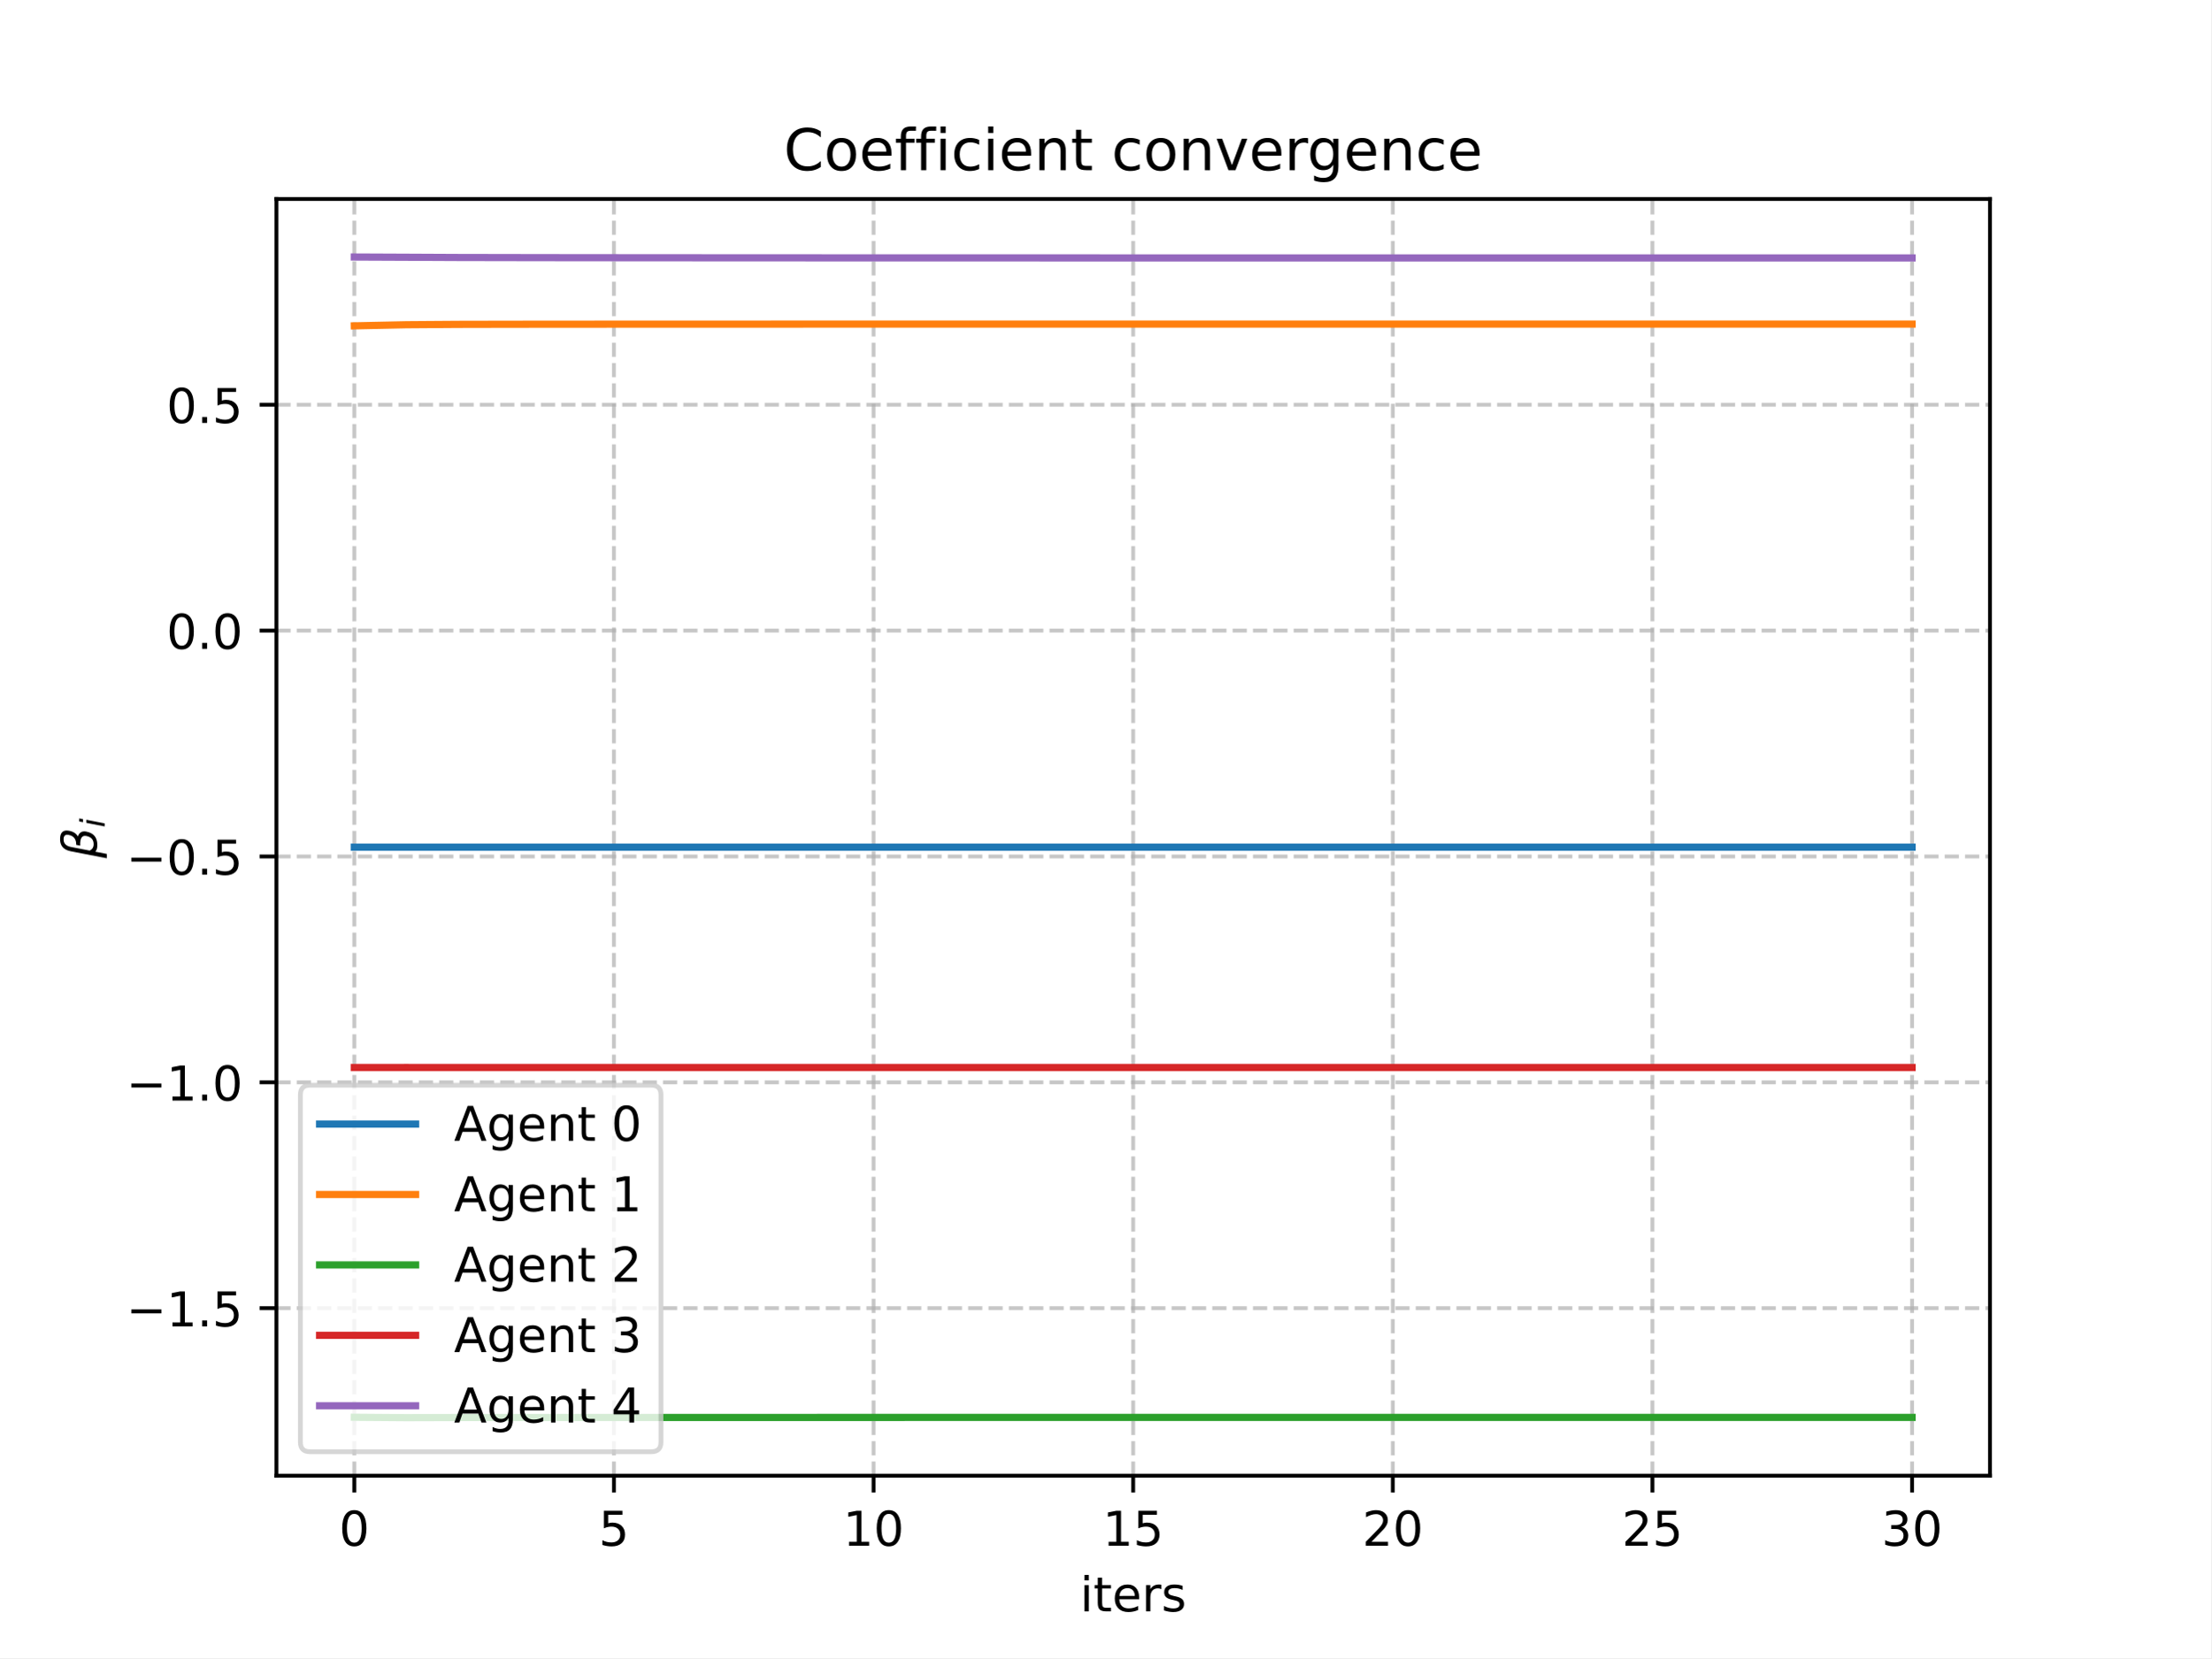
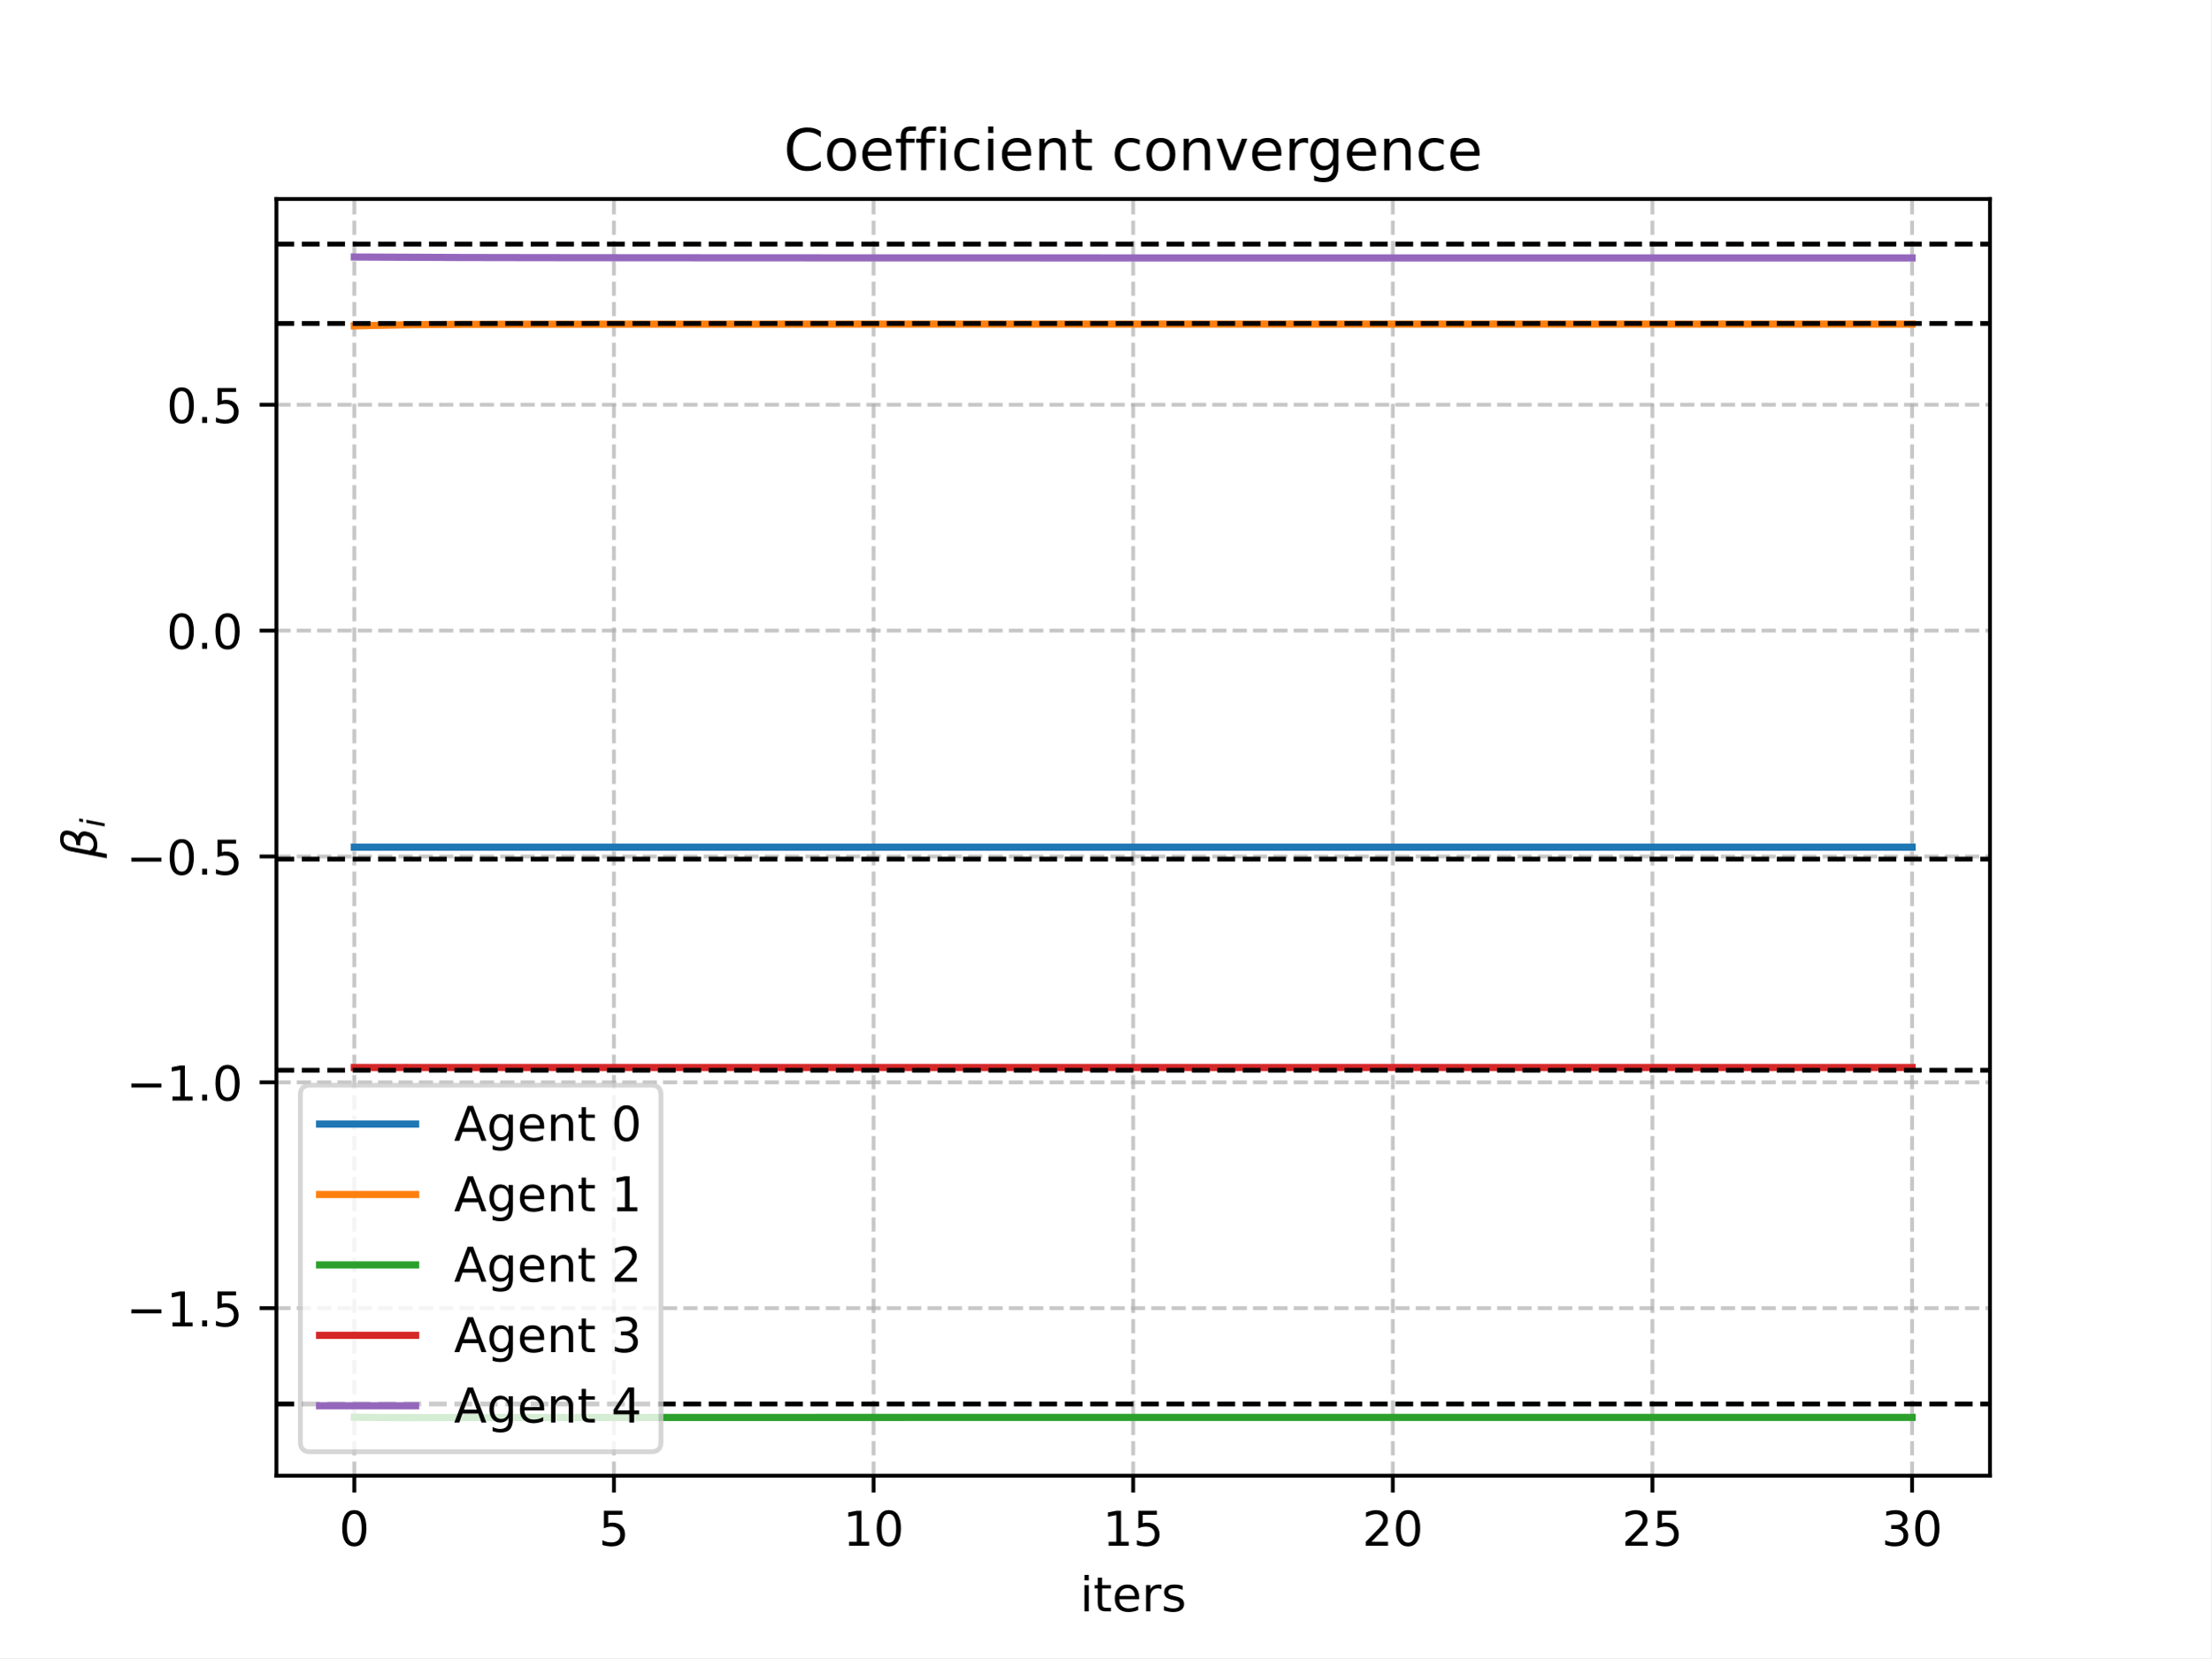
<svg xmlns="http://www.w3.org/2000/svg" xmlns:xlink="http://www.w3.org/1999/xlink" width="460.8pt" height="345.6pt" viewBox="0 0 460.8 345.6" version="1.1">
  <defs>
    <style type="text/css">*{stroke-linejoin: round; stroke-linecap: butt}</style>
  </defs>
  <g id="figure_1">
    <g id="patch_1">
      <path d="M 0 345.6  L 460.8 345.6  L 460.8 0  L 0 0  z " style="fill: #ffffff" />
    </g>
    <g id="axes_1">
      <g id="patch_2">
        <path d="M 57.6 307.584  L 414.72 307.584  L 414.72 41.472  L 57.6 41.472  z " style="fill: #ffffff" />
      </g>
      <g id="matplotlib.axis_1">
        <g id="xtick_1">
          <g id="line2d_1">
-             <path d="M 73.833 307.584  L 73.833 41.472  " clip-path="url(#p4780969428)" style="fill: none; stroke-dasharray: 2.96,1.28; stroke-dashoffset: 0; stroke: #b0b0b0; stroke-opacity: 0.7; stroke-width: 0.8" />
+             <path d="M 73.833 307.584  L 73.833 41.472  " clip-path="url(#p4bc81845e1)" style="fill: none; stroke-dasharray: 2.96,1.28; stroke-dashoffset: 0; stroke: #b0b0b0; stroke-opacity: 0.7; stroke-width: 0.8" />
          </g>
          <g id="line2d_2">
            <defs>
-               <path id="m19cba2a2af" d="M 0 0  L 0 3.5  " style="stroke: #000000; stroke-width: 0.8" />
-             </defs>
-             <g>
-               <use xlink:href="#m19cba2a2af" x="73.833" y="307.584" style="stroke: #000000; stroke-width: 0.8" />
+               <path id="m29cfb66736" d="M 0 0  L 0 3.5  " style="stroke: #000000; stroke-width: 0.8" />
+             </defs>
+             <g>
+               <use xlink:href="#m29cfb66736" x="73.833" y="307.584" style="stroke: #000000; stroke-width: 0.8" />
            </g>
          </g>
          <g id="text_1">
            <g transform="translate(70.65148 322.1824) scale(0.1 -0.1)">
              <defs>
                <path id="DejaVuSans-30" d="M 2034 4250  Q 1547 4250 1301 3770  Q 1056 3291 1056 2328  Q 1056 1369 1301 889  Q 1547 409 2034 409  Q 2525 409 2770 889  Q 3016 1369 3016 2328  Q 3016 3291 2770 3770  Q 2525 4250 2034 4250  z M 2034 4750  Q 2819 4750 3233 4129  Q 3647 3509 3647 2328  Q 3647 1150 3233 529  Q 2819 -91 2034 -91  Q 1250 -91 836 529  Q 422 1150 422 2328  Q 422 3509 836 4129  Q 1250 4750 2034 4750  z " transform="scale(0.015625)" />
              </defs>
              <use xlink:href="#DejaVuSans-30" />
            </g>
          </g>
        </g>
        <g id="xtick_2">
          <g id="line2d_3">
-             <path d="M 127.942 307.584  L 127.942 41.472  " clip-path="url(#p4780969428)" style="fill: none; stroke-dasharray: 2.96,1.28; stroke-dashoffset: 0; stroke: #b0b0b0; stroke-opacity: 0.7; stroke-width: 0.8" />
+             <path d="M 127.942 307.584  L 127.942 41.472  " clip-path="url(#p4bc81845e1)" style="fill: none; stroke-dasharray: 2.96,1.28; stroke-dashoffset: 0; stroke: #b0b0b0; stroke-opacity: 0.7; stroke-width: 0.8" />
          </g>
          <g id="line2d_4">
            <g>
-               <use xlink:href="#m19cba2a2af" x="127.942" y="307.584" style="stroke: #000000; stroke-width: 0.8" />
+               <use xlink:href="#m29cfb66736" x="127.942" y="307.584" style="stroke: #000000; stroke-width: 0.8" />
            </g>
          </g>
          <g id="text_2">
            <g transform="translate(124.7606 322.1824) scale(0.1 -0.1)">
              <defs>
                <path id="DejaVuSans-35" d="M 691 4666  L 3169 4666  L 3169 4134  L 1269 4134  L 1269 2991  Q 1406 3038 1543 3061  Q 1681 3084 1819 3084  Q 2600 3084 3056 2656  Q 3513 2228 3513 1497  Q 3513 744 3044 326  Q 2575 -91 1722 -91  Q 1428 -91 1123 -41  Q 819 9 494 109  L 494 744  Q 775 591 1075 516  Q 1375 441 1709 441  Q 2250 441 2565 725  Q 2881 1009 2881 1497  Q 2881 1984 2565 2268  Q 2250 2553 1709 2553  Q 1456 2553 1204 2497  Q 953 2441 691 2322  L 691 4666  z " transform="scale(0.015625)" />
              </defs>
              <use xlink:href="#DejaVuSans-35" />
            </g>
          </g>
        </g>
        <g id="xtick_3">
          <g id="line2d_5">
-             <path d="M 182.051 307.584  L 182.051 41.472  " clip-path="url(#p4780969428)" style="fill: none; stroke-dasharray: 2.96,1.28; stroke-dashoffset: 0; stroke: #b0b0b0; stroke-opacity: 0.7; stroke-width: 0.8" />
+             <path d="M 182.051 307.584  L 182.051 41.472  " clip-path="url(#p4bc81845e1)" style="fill: none; stroke-dasharray: 2.96,1.28; stroke-dashoffset: 0; stroke: #b0b0b0; stroke-opacity: 0.7; stroke-width: 0.8" />
          </g>
          <g id="line2d_6">
            <g>
-               <use xlink:href="#m19cba2a2af" x="182.051" y="307.584" style="stroke: #000000; stroke-width: 0.8" />
+               <use xlink:href="#m29cfb66736" x="182.051" y="307.584" style="stroke: #000000; stroke-width: 0.8" />
            </g>
          </g>
          <g id="text_3">
            <g transform="translate(175.6884 322.1824) scale(0.1 -0.1)">
              <defs>
                <path id="DejaVuSans-31" d="M 794 531  L 1825 531  L 1825 4091  L 703 3866  L 703 4441  L 1819 4666  L 2450 4666  L 2450 531  L 3481 531  L 3481 0  L 794 0  L 794 531  z " transform="scale(0.015625)" />
              </defs>
              <use xlink:href="#DejaVuSans-31" />
              <use xlink:href="#DejaVuSans-30" transform="translate(63.62305 0)" />
            </g>
          </g>
        </g>
        <g id="xtick_4">
          <g id="line2d_7">
-             <path d="M 236.16 307.584  L 236.16 41.472  " clip-path="url(#p4780969428)" style="fill: none; stroke-dasharray: 2.96,1.28; stroke-dashoffset: 0; stroke: #b0b0b0; stroke-opacity: 0.7; stroke-width: 0.8" />
+             <path d="M 236.16 307.584  L 236.16 41.472  " clip-path="url(#p4bc81845e1)" style="fill: none; stroke-dasharray: 2.96,1.28; stroke-dashoffset: 0; stroke: #b0b0b0; stroke-opacity: 0.7; stroke-width: 0.8" />
          </g>
          <g id="line2d_8">
            <g>
-               <use xlink:href="#m19cba2a2af" x="236.16" y="307.584" style="stroke: #000000; stroke-width: 0.8" />
+               <use xlink:href="#m29cfb66736" x="236.16" y="307.584" style="stroke: #000000; stroke-width: 0.8" />
            </g>
          </g>
          <g id="text_4">
            <g transform="translate(229.7975 322.1824) scale(0.1 -0.1)">
              <use xlink:href="#DejaVuSans-31" />
              <use xlink:href="#DejaVuSans-35" transform="translate(63.62305 0)" />
            </g>
          </g>
        </g>
        <g id="xtick_5">
          <g id="line2d_9">
-             <path d="M 290.269 307.584  L 290.269 41.472  " clip-path="url(#p4780969428)" style="fill: none; stroke-dasharray: 2.96,1.28; stroke-dashoffset: 0; stroke: #b0b0b0; stroke-opacity: 0.7; stroke-width: 0.8" />
+             <path d="M 290.269 307.584  L 290.269 41.472  " clip-path="url(#p4bc81845e1)" style="fill: none; stroke-dasharray: 2.96,1.28; stroke-dashoffset: 0; stroke: #b0b0b0; stroke-opacity: 0.7; stroke-width: 0.8" />
          </g>
          <g id="line2d_10">
            <g>
-               <use xlink:href="#m19cba2a2af" x="290.269" y="307.584" style="stroke: #000000; stroke-width: 0.8" />
+               <use xlink:href="#m29cfb66736" x="290.269" y="307.584" style="stroke: #000000; stroke-width: 0.8" />
            </g>
          </g>
          <g id="text_5">
            <g transform="translate(283.9066 322.1824) scale(0.1 -0.1)">
              <defs>
                <path id="DejaVuSans-32" d="M 1228 531  L 3431 531  L 3431 0  L 469 0  L 469 531  Q 828 903 1448 1529  Q 2069 2156 2228 2338  Q 2531 2678 2651 2914  Q 2772 3150 2772 3378  Q 2772 3750 2511 3984  Q 2250 4219 1831 4219  Q 1534 4219 1204 4116  Q 875 4013 500 3803  L 500 4441  Q 881 4594 1212 4672  Q 1544 4750 1819 4750  Q 2544 4750 2975 4387  Q 3406 4025 3406 3419  Q 3406 3131 3298 2873  Q 3191 2616 2906 2266  Q 2828 2175 2409 1742  Q 1991 1309 1228 531  z " transform="scale(0.015625)" />
              </defs>
              <use xlink:href="#DejaVuSans-32" />
              <use xlink:href="#DejaVuSans-30" transform="translate(63.62305 0)" />
            </g>
          </g>
        </g>
        <g id="xtick_6">
          <g id="line2d_11">
-             <path d="M 344.378 307.584  L 344.378 41.472  " clip-path="url(#p4780969428)" style="fill: none; stroke-dasharray: 2.96,1.28; stroke-dashoffset: 0; stroke: #b0b0b0; stroke-opacity: 0.7; stroke-width: 0.8" />
+             <path d="M 344.378 307.584  L 344.378 41.472  " clip-path="url(#p4bc81845e1)" style="fill: none; stroke-dasharray: 2.96,1.28; stroke-dashoffset: 0; stroke: #b0b0b0; stroke-opacity: 0.7; stroke-width: 0.8" />
          </g>
          <g id="line2d_12">
            <g>
-               <use xlink:href="#m19cba2a2af" x="344.378" y="307.584" style="stroke: #000000; stroke-width: 0.8" />
+               <use xlink:href="#m29cfb66736" x="344.378" y="307.584" style="stroke: #000000; stroke-width: 0.8" />
            </g>
          </g>
          <g id="text_6">
            <g transform="translate(338.0157 322.1824) scale(0.1 -0.1)">
              <use xlink:href="#DejaVuSans-32" />
              <use xlink:href="#DejaVuSans-35" transform="translate(63.62305 0)" />
            </g>
          </g>
        </g>
        <g id="xtick_7">
          <g id="line2d_13">
-             <path d="M 398.487 307.584  L 398.487 41.472  " clip-path="url(#p4780969428)" style="fill: none; stroke-dasharray: 2.96,1.28; stroke-dashoffset: 0; stroke: #b0b0b0; stroke-opacity: 0.7; stroke-width: 0.8" />
+             <path d="M 398.487 307.584  L 398.487 41.472  " clip-path="url(#p4bc81845e1)" style="fill: none; stroke-dasharray: 2.96,1.28; stroke-dashoffset: 0; stroke: #b0b0b0; stroke-opacity: 0.7; stroke-width: 0.8" />
          </g>
          <g id="line2d_14">
            <g>
-               <use xlink:href="#m19cba2a2af" x="398.487" y="307.584" style="stroke: #000000; stroke-width: 0.8" />
+               <use xlink:href="#m29cfb66736" x="398.487" y="307.584" style="stroke: #000000; stroke-width: 0.8" />
            </g>
          </g>
          <g id="text_7">
            <g transform="translate(392.1248 322.1824) scale(0.1 -0.1)">
              <defs>
                <path id="DejaVuSans-33" d="M 2597 2516  Q 3050 2419 3304 2112  Q 3559 1806 3559 1356  Q 3559 666 3084 287  Q 2609 -91 1734 -91  Q 1441 -91 1130 -33  Q 819 25 488 141  L 488 750  Q 750 597 1062 519  Q 1375 441 1716 441  Q 2309 441 2620 675  Q 2931 909 2931 1356  Q 2931 1769 2642 2001  Q 2353 2234 1838 2234  L 1294 2234  L 1294 2753  L 1863 2753  Q 2328 2753 2575 2939  Q 2822 3125 2822 3475  Q 2822 3834 2567 4026  Q 2313 4219 1838 4219  Q 1578 4219 1281 4162  Q 984 4106 628 3988  L 628 4550  Q 988 4650 1302 4700  Q 1616 4750 1894 4750  Q 2613 4750 3031 4423  Q 3450 4097 3450 3541  Q 3450 3153 3228 2886  Q 3006 2619 2597 2516  z " transform="scale(0.015625)" />
              </defs>
              <use xlink:href="#DejaVuSans-33" />
              <use xlink:href="#DejaVuSans-30" transform="translate(63.62305 0)" />
            </g>
          </g>
        </g>
        <g id="text_8">
          <g transform="translate(225.0741 335.8606) scale(0.1 -0.1)">
            <defs>
              <path id="DejaVuSans-69" d="M 603 3500  L 1178 3500  L 1178 0  L 603 0  L 603 3500  z M 603 4863  L 1178 4863  L 1178 4134  L 603 4134  L 603 4863  z " transform="scale(0.015625)" />
              <path id="DejaVuSans-74" d="M 1172 4494  L 1172 3500  L 2356 3500  L 2356 3053  L 1172 3053  L 1172 1153  Q 1172 725 1289 603  Q 1406 481 1766 481  L 2356 481  L 2356 0  L 1766 0  Q 1100 0 847 248  Q 594 497 594 1153  L 594 3053  L 172 3053  L 172 3500  L 594 3500  L 594 4494  L 1172 4494  z " transform="scale(0.015625)" />
              <path id="DejaVuSans-65" d="M 3597 1894  L 3597 1613  L 953 1613  Q 991 1019 1311 708  Q 1631 397 2203 397  Q 2534 397 2845 478  Q 3156 559 3463 722  L 3463 178  Q 3153 47 2828 -22  Q 2503 -91 2169 -91  Q 1331 -91 842 396  Q 353 884 353 1716  Q 353 2575 817 3079  Q 1281 3584 2069 3584  Q 2775 3584 3186 3129  Q 3597 2675 3597 1894  z M 3022 2063  Q 3016 2534 2758 2815  Q 2500 3097 2075 3097  Q 1594 3097 1305 2825  Q 1016 2553 972 2059  L 3022 2063  z " transform="scale(0.015625)" />
              <path id="DejaVuSans-72" d="M 2631 2963  Q 2534 3019 2420 3045  Q 2306 3072 2169 3072  Q 1681 3072 1420 2755  Q 1159 2438 1159 1844  L 1159 0  L 581 0  L 581 3500  L 1159 3500  L 1159 2956  Q 1341 3275 1631 3429  Q 1922 3584 2338 3584  Q 2397 3584 2469 3576  Q 2541 3569 2628 3553  L 2631 2963  z " transform="scale(0.015625)" />
              <path id="DejaVuSans-73" d="M 2834 3397  L 2834 2853  Q 2591 2978 2328 3040  Q 2066 3103 1784 3103  Q 1356 3103 1142 2972  Q 928 2841 928 2578  Q 928 2378 1081 2264  Q 1234 2150 1697 2047  L 1894 2003  Q 2506 1872 2764 1633  Q 3022 1394 3022 966  Q 3022 478 2636 193  Q 2250 -91 1575 -91  Q 1294 -91 989 -36  Q 684 19 347 128  L 347 722  Q 666 556 975 473  Q 1284 391 1588 391  Q 1994 391 2212 530  Q 2431 669 2431 922  Q 2431 1156 2273 1281  Q 2116 1406 1581 1522  L 1381 1569  Q 847 1681 609 1914  Q 372 2147 372 2553  Q 372 3047 722 3315  Q 1072 3584 1716 3584  Q 2034 3584 2315 3537  Q 2597 3491 2834 3397  z " transform="scale(0.015625)" />
            </defs>
            <use xlink:href="#DejaVuSans-69" />
            <use xlink:href="#DejaVuSans-74" transform="translate(27.7832 0)" />
            <use xlink:href="#DejaVuSans-65" transform="translate(66.99219 0)" />
            <use xlink:href="#DejaVuSans-72" transform="translate(128.5156 0)" />
            <use xlink:href="#DejaVuSans-73" transform="translate(169.6289 0)" />
          </g>
        </g>
      </g>
      <g id="matplotlib.axis_2">
        <g id="ytick_1">
          <g id="line2d_15">
-             <path d="M 57.6 272.669  L 414.72 272.669  " clip-path="url(#p4780969428)" style="fill: none; stroke-dasharray: 2.96,1.28; stroke-dashoffset: 0; stroke: #b0b0b0; stroke-opacity: 0.7; stroke-width: 0.8" />
+             <path d="M 57.6 272.669  L 414.72 272.669  " clip-path="url(#p4bc81845e1)" style="fill: none; stroke-dasharray: 2.96,1.28; stroke-dashoffset: 0; stroke: #b0b0b0; stroke-opacity: 0.7; stroke-width: 0.8" />
          </g>
          <g id="line2d_16">
            <defs>
-               <path id="mfdd72cf22e" d="M 0 0  L -3.5 0  " style="stroke: #000000; stroke-width: 0.8" />
-             </defs>
-             <g>
-               <use xlink:href="#mfdd72cf22e" x="57.6" y="272.669" style="stroke: #000000; stroke-width: 0.8" />
+               <path id="m6c8fa98915" d="M 0 0  L -3.5 0  " style="stroke: #000000; stroke-width: 0.8" />
+             </defs>
+             <g>
+               <use xlink:href="#m6c8fa98915" x="57.6" y="272.669" style="stroke: #000000; stroke-width: 0.8" />
            </g>
          </g>
          <g id="text_9">
            <g transform="translate(26.31719 276.468) scale(0.1 -0.1)">
              <defs>
                <path id="DejaVuSans-2212" d="M 678 2272  L 4684 2272  L 4684 1741  L 678 1741  L 678 2272  z " transform="scale(0.015625)" />
                <path id="DejaVuSans-2e" d="M 684 794  L 1344 794  L 1344 0  L 684 0  L 684 794  z " transform="scale(0.015625)" />
              </defs>
              <use xlink:href="#DejaVuSans-2212" />
              <use xlink:href="#DejaVuSans-31" transform="translate(83.78906 0)" />
              <use xlink:href="#DejaVuSans-2e" transform="translate(147.4121 0)" />
              <use xlink:href="#DejaVuSans-35" transform="translate(179.1992 0)" />
            </g>
          </g>
        </g>
        <g id="ytick_2">
          <g id="line2d_17">
-             <path d="M 57.6 225.59  L 414.72 225.59  " clip-path="url(#p4780969428)" style="fill: none; stroke-dasharray: 2.96,1.28; stroke-dashoffset: 0; stroke: #b0b0b0; stroke-opacity: 0.7; stroke-width: 0.8" />
+             <path d="M 57.6 225.59  L 414.72 225.59  " clip-path="url(#p4bc81845e1)" style="fill: none; stroke-dasharray: 2.96,1.28; stroke-dashoffset: 0; stroke: #b0b0b0; stroke-opacity: 0.7; stroke-width: 0.8" />
          </g>
          <g id="line2d_18">
            <g>
-               <use xlink:href="#mfdd72cf22e" x="57.6" y="225.59" style="stroke: #000000; stroke-width: 0.8" />
+               <use xlink:href="#m6c8fa98915" x="57.6" y="225.59" style="stroke: #000000; stroke-width: 0.8" />
            </g>
          </g>
          <g id="text_10">
            <g transform="translate(26.31719 229.3895) scale(0.1 -0.1)">
              <use xlink:href="#DejaVuSans-2212" />
              <use xlink:href="#DejaVuSans-31" transform="translate(83.78906 0)" />
              <use xlink:href="#DejaVuSans-2e" transform="translate(147.4121 0)" />
              <use xlink:href="#DejaVuSans-30" transform="translate(179.1992 0)" />
            </g>
          </g>
        </g>
        <g id="ytick_3">
          <g id="line2d_19">
-             <path d="M 57.6 178.512  L 414.72 178.512  " clip-path="url(#p4780969428)" style="fill: none; stroke-dasharray: 2.96,1.28; stroke-dashoffset: 0; stroke: #b0b0b0; stroke-opacity: 0.7; stroke-width: 0.8" />
+             <path d="M 57.6 178.512  L 414.72 178.512  " clip-path="url(#p4bc81845e1)" style="fill: none; stroke-dasharray: 2.96,1.28; stroke-dashoffset: 0; stroke: #b0b0b0; stroke-opacity: 0.7; stroke-width: 0.8" />
          </g>
          <g id="line2d_20">
            <g>
-               <use xlink:href="#mfdd72cf22e" x="57.6" y="178.512" style="stroke: #000000; stroke-width: 0.8" />
+               <use xlink:href="#m6c8fa98915" x="57.6" y="178.512" style="stroke: #000000; stroke-width: 0.8" />
            </g>
          </g>
          <g id="text_11">
            <g transform="translate(26.31719 182.3109) scale(0.1 -0.1)">
              <use xlink:href="#DejaVuSans-2212" />
              <use xlink:href="#DejaVuSans-30" transform="translate(83.78906 0)" />
              <use xlink:href="#DejaVuSans-2e" transform="translate(147.4121 0)" />
              <use xlink:href="#DejaVuSans-35" transform="translate(179.1992 0)" />
            </g>
          </g>
        </g>
        <g id="ytick_4">
          <g id="line2d_21">
-             <path d="M 57.6 131.433  L 414.72 131.433  " clip-path="url(#p4780969428)" style="fill: none; stroke-dasharray: 2.96,1.28; stroke-dashoffset: 0; stroke: #b0b0b0; stroke-opacity: 0.7; stroke-width: 0.8" />
+             <path d="M 57.6 131.433  L 414.72 131.433  " clip-path="url(#p4bc81845e1)" style="fill: none; stroke-dasharray: 2.96,1.28; stroke-dashoffset: 0; stroke: #b0b0b0; stroke-opacity: 0.7; stroke-width: 0.8" />
          </g>
          <g id="line2d_22">
            <g>
-               <use xlink:href="#mfdd72cf22e" x="57.6" y="131.433" style="stroke: #000000; stroke-width: 0.8" />
+               <use xlink:href="#m6c8fa98915" x="57.6" y="131.433" style="stroke: #000000; stroke-width: 0.8" />
            </g>
          </g>
          <g id="text_12">
            <g transform="translate(34.69687 135.2323) scale(0.1 -0.1)">
              <use xlink:href="#DejaVuSans-30" />
              <use xlink:href="#DejaVuSans-2e" transform="translate(63.62305 0)" />
              <use xlink:href="#DejaVuSans-30" transform="translate(95.41016 0)" />
            </g>
          </g>
        </g>
        <g id="ytick_5">
          <g id="line2d_23">
-             <path d="M 57.6 84.354  L 414.72 84.354  " clip-path="url(#p4780969428)" style="fill: none; stroke-dasharray: 2.96,1.28; stroke-dashoffset: 0; stroke: #b0b0b0; stroke-opacity: 0.7; stroke-width: 0.8" />
+             <path d="M 57.6 84.354  L 414.72 84.354  " clip-path="url(#p4bc81845e1)" style="fill: none; stroke-dasharray: 2.96,1.28; stroke-dashoffset: 0; stroke: #b0b0b0; stroke-opacity: 0.7; stroke-width: 0.8" />
          </g>
          <g id="line2d_24">
            <g>
-               <use xlink:href="#mfdd72cf22e" x="57.6" y="84.354" style="stroke: #000000; stroke-width: 0.8" />
+               <use xlink:href="#m6c8fa98915" x="57.6" y="84.354" style="stroke: #000000; stroke-width: 0.8" />
            </g>
          </g>
          <g id="text_13">
            <g transform="translate(34.69687 88.15369) scale(0.1 -0.1)">
              <use xlink:href="#DejaVuSans-30" />
              <use xlink:href="#DejaVuSans-2e" transform="translate(63.62305 0)" />
              <use xlink:href="#DejaVuSans-35" transform="translate(95.41016 0)" />
            </g>
          </g>
        </g>
        <g id="text_14">
          <g transform="translate(20.21719 178.878) rotate(-90) scale(0.1 -0.1)">
            <defs>
              <path id="DejaVuSans-Oblique-3b2" d="M 872 216  L 572 -1331  L -6 -1331  L 928 3478  Q 1206 4903 2538 4903  Q 3888 4903 3659 3700  Q 3503 2844 2894 2531  Q 3713 2250 3553 1416  Q 3272 -69 1759 -66  Q 1097 -63 872 216  z M 1019 966  Q 1259 422 1875 425  Q 2775 425 2966 1406  Q 3138 2288 1675 2219  L 1778 2750  Q 2909 2731 3106 3750  Q 3241 4438 2509 4434  Q 1691 4434 1503 3459  L 1019 966  z " transform="scale(0.015625)" />
              <path id="DejaVuSans-Oblique-69" d="M 1172 4863  L 1747 4863  L 1606 4134  L 1031 4134  L 1172 4863  z M 909 3500  L 1484 3500  L 800 0  L 225 0  L 909 3500  z " transform="scale(0.015625)" />
            </defs>
            <use xlink:href="#DejaVuSans-Oblique-3b2" transform="translate(0 0.390625)" />
            <use xlink:href="#DejaVuSans-Oblique-69" transform="translate(63.81836 -16.01562) scale(0.7)" />
          </g>
        </g>
      </g>
      <g id="line2d_25">
-         <path d="M 73.833 176.575  L 84.655 176.578  L 95.476 176.577  L 106.298 176.578  L 117.12 176.578  L 127.942 176.578  L 138.764 176.578  L 149.585 176.578  L 160.407 176.578  L 171.229 176.578  L 182.051 176.578  L 192.873 176.578  L 203.695 176.578  L 214.516 176.578  L 225.338 176.578  L 236.16 176.578  L 246.982 176.578  L 257.804 176.578  L 268.625 176.578  L 279.447 176.578  L 290.269 176.578  L 301.091 176.578  L 311.913 176.578  L 322.735 176.578  L 333.556 176.578  L 344.378 176.578  L 355.2 176.578  L 366.022 176.578  L 376.844 176.578  L 387.665 176.578  L 398.487 176.578  " clip-path="url(#p4780969428)" style="fill: none; stroke: #1f77b4; stroke-width: 1.5; stroke-linecap: square" />
+         <path d="M 73.833 176.575  L 84.655 176.578  L 95.476 176.577  L 106.298 176.578  L 117.12 176.578  L 127.942 176.578  L 138.764 176.578  L 149.585 176.578  L 160.407 176.578  L 171.229 176.578  L 182.051 176.578  L 192.873 176.578  L 203.695 176.578  L 214.516 176.578  L 225.338 176.578  L 236.16 176.578  L 246.982 176.578  L 257.804 176.578  L 268.625 176.578  L 279.447 176.578  L 290.269 176.578  L 301.091 176.578  L 311.913 176.578  L 322.735 176.578  L 333.556 176.578  L 344.378 176.578  L 355.2 176.578  L 366.022 176.578  L 376.844 176.578  L 387.665 176.578  L 398.487 176.578  " clip-path="url(#p4bc81845e1)" style="fill: none; stroke: #1f77b4; stroke-width: 1.5; stroke-linecap: square" />
      </g>
      <g id="line2d_26">
-         <path d="M 73.833 67.917  L 84.655 67.683  L 95.476 67.604  L 106.298 67.581  L 117.12 67.57  L 127.942 67.564  L 138.764 67.559  L 149.585 67.556  L 160.407 67.554  L 171.229 67.552  L 182.051 67.551  L 192.873 67.549  L 203.695 67.549  L 214.516 67.548  L 225.338 67.547  L 236.16 67.547  L 246.982 67.546  L 257.804 67.546  L 268.625 67.546  L 279.447 67.546  L 290.269 67.545  L 301.091 67.545  L 311.913 67.545  L 322.735 67.545  L 333.556 67.545  L 344.378 67.545  L 355.2 67.545  L 366.022 67.545  L 376.844 67.545  L 387.665 67.545  L 398.487 67.545  " clip-path="url(#p4780969428)" style="fill: none; stroke: #ff7f0e; stroke-width: 1.5; stroke-linecap: square" />
+         <path d="M 73.833 67.917  L 84.655 67.683  L 95.476 67.604  L 106.298 67.581  L 117.12 67.57  L 127.942 67.564  L 138.764 67.559  L 149.585 67.556  L 160.407 67.554  L 171.229 67.552  L 182.051 67.551  L 192.873 67.549  L 203.695 67.549  L 214.516 67.548  L 225.338 67.547  L 236.16 67.547  L 246.982 67.546  L 257.804 67.546  L 268.625 67.546  L 279.447 67.546  L 290.269 67.545  L 301.091 67.545  L 311.913 67.545  L 322.735 67.545  L 333.556 67.545  L 344.378 67.545  L 355.2 67.545  L 366.022 67.545  L 376.844 67.545  L 387.665 67.545  L 398.487 67.545  " clip-path="url(#p4bc81845e1)" style="fill: none; stroke: #ff7f0e; stroke-width: 1.5; stroke-linecap: square" />
      </g>
      <g id="line2d_27">
-         <path d="M 73.833 295.401  L 84.655 295.488  L 95.476 295.455  L 106.298 295.453  L 117.12 295.447  L 127.942 295.444  L 138.764 295.441  L 149.585 295.438  L 160.407 295.437  L 171.229 295.435  L 182.051 295.434  L 192.873 295.433  L 203.695 295.432  L 214.516 295.431  L 225.338 295.431  L 236.16 295.43  L 246.982 295.43  L 257.804 295.429  L 268.625 295.429  L 279.447 295.429  L 290.269 295.429  L 301.091 295.429  L 311.913 295.428  L 322.735 295.428  L 333.556 295.428  L 344.378 295.428  L 355.2 295.428  L 366.022 295.428  L 376.844 295.428  L 387.665 295.428  L 398.487 295.428  " clip-path="url(#p4780969428)" style="fill: none; stroke: #2ca02c; stroke-width: 1.5; stroke-linecap: square" />
+         <path d="M 73.833 295.401  L 84.655 295.488  L 95.476 295.455  L 106.298 295.453  L 117.12 295.447  L 127.942 295.444  L 138.764 295.441  L 149.585 295.438  L 160.407 295.437  L 171.229 295.435  L 182.051 295.434  L 192.873 295.433  L 203.695 295.432  L 214.516 295.431  L 225.338 295.431  L 236.16 295.43  L 246.982 295.43  L 257.804 295.429  L 268.625 295.429  L 279.447 295.429  L 290.269 295.429  L 301.091 295.429  L 311.913 295.428  L 322.735 295.428  L 333.556 295.428  L 344.378 295.428  L 355.2 295.428  L 366.022 295.428  L 376.844 295.428  L 387.665 295.428  L 398.487 295.428  " clip-path="url(#p4bc81845e1)" style="fill: none; stroke: #2ca02c; stroke-width: 1.5; stroke-linecap: square" />
      </g>
      <g id="line2d_28">
-         <path d="M 73.833 222.515  L 84.655 222.505  L 95.476 222.515  L 106.298 222.514  L 117.12 222.514  L 127.942 222.513  L 138.764 222.513  L 149.585 222.513  L 160.407 222.513  L 171.229 222.513  L 182.051 222.512  L 192.873 222.512  L 203.695 222.512  L 214.516 222.512  L 225.338 222.512  L 236.16 222.512  L 246.982 222.512  L 257.804 222.512  L 268.625 222.512  L 279.447 222.512  L 290.269 222.512  L 301.091 222.512  L 311.913 222.512  L 322.735 222.512  L 333.556 222.512  L 344.378 222.512  L 355.2 222.512  L 366.022 222.512  L 376.844 222.512  L 387.665 222.512  L 398.487 222.512  " clip-path="url(#p4780969428)" style="fill: none; stroke: #d62728; stroke-width: 1.5; stroke-linecap: square" />
+         <path d="M 73.833 222.515  L 84.655 222.505  L 95.476 222.515  L 106.298 222.514  L 117.12 222.514  L 127.942 222.513  L 138.764 222.513  L 149.585 222.513  L 160.407 222.513  L 171.229 222.513  L 182.051 222.512  L 192.873 222.512  L 203.695 222.512  L 214.516 222.512  L 225.338 222.512  L 236.16 222.512  L 246.982 222.512  L 257.804 222.512  L 268.625 222.512  L 279.447 222.512  L 290.269 222.512  L 301.091 222.512  L 311.913 222.512  L 322.735 222.512  L 333.556 222.512  L 344.378 222.512  L 355.2 222.512  L 366.022 222.512  L 376.844 222.512  L 387.665 222.512  L 398.487 222.512  " clip-path="url(#p4bc81845e1)" style="fill: none; stroke: #d62728; stroke-width: 1.5; stroke-linecap: square" />
      </g>
      <g id="line2d_29">
-         <path d="M 73.833 53.568  L 84.655 53.616  L 95.476 53.669  L 106.298 53.69  L 117.12 53.706  L 127.942 53.717  L 138.764 53.725  L 149.585 53.732  L 160.407 53.738  L 171.229 53.742  L 182.051 53.745  L 192.873 53.748  L 203.695 53.751  L 214.516 53.753  L 225.338 53.754  L 236.16 53.756  L 246.982 53.757  L 257.804 53.758  L 268.625 53.758  L 279.447 53.759  L 290.269 53.759  L 301.091 53.76  L 311.913 53.76  L 322.735 53.761  L 333.556 53.761  L 344.378 53.761  L 355.2 53.761  L 366.022 53.761  L 376.844 53.761  L 387.665 53.762  L 398.487 53.762  " clip-path="url(#p4780969428)" style="fill: none; stroke: #9467bd; stroke-width: 1.5; stroke-linecap: square" />
+         <path d="M 73.833 53.568  L 84.655 53.616  L 95.476 53.669  L 106.298 53.69  L 117.12 53.706  L 127.942 53.717  L 138.764 53.725  L 149.585 53.732  L 160.407 53.738  L 171.229 53.742  L 182.051 53.745  L 192.873 53.748  L 203.695 53.751  L 214.516 53.753  L 225.338 53.754  L 236.16 53.756  L 246.982 53.757  L 257.804 53.758  L 268.625 53.758  L 279.447 53.759  L 290.269 53.759  L 301.091 53.76  L 311.913 53.76  L 322.735 53.761  L 333.556 53.761  L 344.378 53.761  L 355.2 53.761  L 366.022 53.761  L 376.844 53.761  L 387.665 53.762  L 398.487 53.762  " clip-path="url(#p4bc81845e1)" style="fill: none; stroke: #9467bd; stroke-width: 1.5; stroke-linecap: square" />
+       </g>
+       <g id="line2d_30">
+         <path d="M 57.6 179.061  L 414.72 179.061  " clip-path="url(#p4bc81845e1)" style="fill: none; stroke-dasharray: 3.7,1.6; stroke-dashoffset: 0; stroke: #000000" />
+       </g>
+       <g id="line2d_31">
+         <path d="M 57.6 67.418  L 414.72 67.418  " clip-path="url(#p4bc81845e1)" style="fill: none; stroke-dasharray: 3.7,1.6; stroke-dashoffset: 0; stroke: #000000" />
+       </g>
+       <g id="line2d_32">
+         <path d="M 57.6 292.637  L 414.72 292.637  " clip-path="url(#p4bc81845e1)" style="fill: none; stroke-dasharray: 3.7,1.6; stroke-dashoffset: 0; stroke: #000000" />
+       </g>
+       <g id="line2d_33">
+         <path d="M 57.6 223.074  L 414.72 223.074  " clip-path="url(#p4bc81845e1)" style="fill: none; stroke-dasharray: 3.7,1.6; stroke-dashoffset: 0; stroke: #000000" />
+       </g>
+       <g id="line2d_34">
+         <path d="M 57.6 50.872  L 414.72 50.872  " clip-path="url(#p4bc81845e1)" style="fill: none; stroke-dasharray: 3.7,1.6; stroke-dashoffset: 0; stroke: #000000" />
      </g>
      <g id="patch_3">
        <path d="M 57.6 307.584  L 57.6 41.472  " style="fill: none; stroke: #000000; stroke-width: 0.8; stroke-linejoin: miter; stroke-linecap: square" />
      </g>
      <g id="patch_4">
        <path d="M 414.72 307.584  L 414.72 41.472  " style="fill: none; stroke: #000000; stroke-width: 0.8; stroke-linejoin: miter; stroke-linecap: square" />
      </g>
      <g id="patch_5">
        <path d="M 57.6 307.584  L 414.72 307.584  " style="fill: none; stroke: #000000; stroke-width: 0.8; stroke-linejoin: miter; stroke-linecap: square" />
      </g>
      <g id="patch_6">
        <path d="M 57.6 41.472  L 414.72 41.472  " style="fill: none; stroke: #000000; stroke-width: 0.8; stroke-linejoin: miter; stroke-linecap: square" />
      </g>
      <g id="text_15">
        <g transform="translate(163.3247 35.472) scale(0.12 -0.12)">
          <defs>
            <path id="DejaVuSans-43" d="M 4122 4306  L 4122 3641  Q 3803 3938 3442 4084  Q 3081 4231 2675 4231  Q 1875 4231 1450 3742  Q 1025 3253 1025 2328  Q 1025 1406 1450 917  Q 1875 428 2675 428  Q 3081 428 3442 575  Q 3803 722 4122 1019  L 4122 359  Q 3791 134 3420 21  Q 3050 -91 2638 -91  Q 1578 -91 968 557  Q 359 1206 359 2328  Q 359 3453 968 4101  Q 1578 4750 2638 4750  Q 3056 4750 3426 4639  Q 3797 4528 4122 4306  z " transform="scale(0.015625)" />
            <path id="DejaVuSans-6f" d="M 1959 3097  Q 1497 3097 1228 2736  Q 959 2375 959 1747  Q 959 1119 1226 758  Q 1494 397 1959 397  Q 2419 397 2687 759  Q 2956 1122 2956 1747  Q 2956 2369 2687 2733  Q 2419 3097 1959 3097  z M 1959 3584  Q 2709 3584 3137 3096  Q 3566 2609 3566 1747  Q 3566 888 3137 398  Q 2709 -91 1959 -91  Q 1206 -91 779 398  Q 353 888 353 1747  Q 353 2609 779 3096  Q 1206 3584 1959 3584  z " transform="scale(0.015625)" />
            <path id="DejaVuSans-66" d="M 2375 4863  L 2375 4384  L 1825 4384  Q 1516 4384 1395 4259  Q 1275 4134 1275 3809  L 1275 3500  L 2222 3500  L 2222 3053  L 1275 3053  L 1275 0  L 697 0  L 697 3053  L 147 3053  L 147 3500  L 697 3500  L 697 3744  Q 697 4328 969 4595  Q 1241 4863 1831 4863  L 2375 4863  z " transform="scale(0.015625)" />
            <path id="DejaVuSans-63" d="M 3122 3366  L 3122 2828  Q 2878 2963 2633 3030  Q 2388 3097 2138 3097  Q 1578 3097 1268 2742  Q 959 2388 959 1747  Q 959 1106 1268 751  Q 1578 397 2138 397  Q 2388 397 2633 464  Q 2878 531 3122 666  L 3122 134  Q 2881 22 2623 -34  Q 2366 -91 2075 -91  Q 1284 -91 818 406  Q 353 903 353 1747  Q 353 2603 823 3093  Q 1294 3584 2113 3584  Q 2378 3584 2631 3529  Q 2884 3475 3122 3366  z " transform="scale(0.015625)" />
            <path id="DejaVuSans-6e" d="M 3513 2113  L 3513 0  L 2938 0  L 2938 2094  Q 2938 2591 2744 2837  Q 2550 3084 2163 3084  Q 1697 3084 1428 2787  Q 1159 2491 1159 1978  L 1159 0  L 581 0  L 581 3500  L 1159 3500  L 1159 2956  Q 1366 3272 1645 3428  Q 1925 3584 2291 3584  Q 2894 3584 3203 3211  Q 3513 2838 3513 2113  z " transform="scale(0.015625)" />
            <path id="DejaVuSans-20" transform="scale(0.015625)" />
            <path id="DejaVuSans-76" d="M 191 3500  L 800 3500  L 1894 563  L 2988 3500  L 3597 3500  L 2284 0  L 1503 0  L 191 3500  z " transform="scale(0.015625)" />
            <path id="DejaVuSans-67" d="M 2906 1791  Q 2906 2416 2648 2759  Q 2391 3103 1925 3103  Q 1463 3103 1205 2759  Q 947 2416 947 1791  Q 947 1169 1205 825  Q 1463 481 1925 481  Q 2391 481 2648 825  Q 2906 1169 2906 1791  z M 3481 434  Q 3481 -459 3084 -895  Q 2688 -1331 1869 -1331  Q 1566 -1331 1297 -1286  Q 1028 -1241 775 -1147  L 775 -588  Q 1028 -725 1275 -790  Q 1522 -856 1778 -856  Q 2344 -856 2625 -561  Q 2906 -266 2906 331  L 2906 616  Q 2728 306 2450 153  Q 2172 0 1784 0  Q 1141 0 747 490  Q 353 981 353 1791  Q 353 2603 747 3093  Q 1141 3584 1784 3584  Q 2172 3584 2450 3431  Q 2728 3278 2906 2969  L 2906 3500  L 3481 3500  L 3481 434  z " transform="scale(0.015625)" />
          </defs>
          <use xlink:href="#DejaVuSans-43" />
          <use xlink:href="#DejaVuSans-6f" transform="translate(69.82422 0)" />
          <use xlink:href="#DejaVuSans-65" transform="translate(131.0059 0)" />
          <use xlink:href="#DejaVuSans-66" transform="translate(192.5293 0)" />
          <use xlink:href="#DejaVuSans-66" transform="translate(227.7344 0)" />
          <use xlink:href="#DejaVuSans-69" transform="translate(262.9395 0)" />
          <use xlink:href="#DejaVuSans-63" transform="translate(290.7227 0)" />
          <use xlink:href="#DejaVuSans-69" transform="translate(345.7031 0)" />
          <use xlink:href="#DejaVuSans-65" transform="translate(373.4863 0)" />
          <use xlink:href="#DejaVuSans-6e" transform="translate(435.0098 0)" />
          <use xlink:href="#DejaVuSans-74" transform="translate(498.3887 0)" />
          <use xlink:href="#DejaVuSans-20" transform="translate(537.5977 0)" />
          <use xlink:href="#DejaVuSans-63" transform="translate(569.3848 0)" />
          <use xlink:href="#DejaVuSans-6f" transform="translate(624.3652 0)" />
          <use xlink:href="#DejaVuSans-6e" transform="translate(685.5469 0)" />
          <use xlink:href="#DejaVuSans-76" transform="translate(748.9258 0)" />
          <use xlink:href="#DejaVuSans-65" transform="translate(808.1055 0)" />
          <use xlink:href="#DejaVuSans-72" transform="translate(869.6289 0)" />
          <use xlink:href="#DejaVuSans-67" transform="translate(908.9922 0)" />
          <use xlink:href="#DejaVuSans-65" transform="translate(972.4688 0)" />
          <use xlink:href="#DejaVuSans-6e" transform="translate(1033.992 0)" />
          <use xlink:href="#DejaVuSans-63" transform="translate(1097.371 0)" />
          <use xlink:href="#DejaVuSans-65" transform="translate(1152.352 0)" />
        </g>
      </g>
      <g id="legend_1">
        <g id="patch_7">
          <path d="M 64.6 302.584  L 135.741 302.584  Q 137.741 302.584 137.741 300.584  L 137.741 228.193  Q 137.741 226.193 135.741 226.193  L 64.6 226.193  Q 62.6 226.193 62.6 228.193  L 62.6 300.584  Q 62.6 302.584 64.6 302.584  z " style="fill: #ffffff; opacity: 0.8; stroke: #cccccc; stroke-linejoin: miter" />
        </g>
-         <g id="line2d_30">
+         <g id="line2d_35">
          <path d="M 66.6 234.292  L 76.6 234.292  L 86.6 234.292  " style="fill: none; stroke: #1f77b4; stroke-width: 1.5; stroke-linecap: square" />
        </g>
        <g id="text_16">
          <g transform="translate(94.6 237.7918) scale(0.1 -0.1)">
            <defs>
              <path id="DejaVuSans-41" d="M 2188 4044  L 1331 1722  L 3047 1722  L 2188 4044  z M 1831 4666  L 2547 4666  L 4325 0  L 3669 0  L 3244 1197  L 1141 1197  L 716 0  L 50 0  L 1831 4666  z " transform="scale(0.015625)" />
            </defs>
            <use xlink:href="#DejaVuSans-41" />
            <use xlink:href="#DejaVuSans-67" transform="translate(68.4082 0)" />
            <use xlink:href="#DejaVuSans-65" transform="translate(131.8848 0)" />
            <use xlink:href="#DejaVuSans-6e" transform="translate(193.4082 0)" />
            <use xlink:href="#DejaVuSans-74" transform="translate(256.7871 0)" />
            <use xlink:href="#DejaVuSans-20" transform="translate(295.9961 0)" />
            <use xlink:href="#DejaVuSans-30" transform="translate(327.7832 0)" />
          </g>
        </g>
-         <g id="line2d_31">
+         <g id="line2d_36">
          <path d="M 66.6 248.97  L 76.6 248.97  L 86.6 248.97  " style="fill: none; stroke: #ff7f0e; stroke-width: 1.5; stroke-linecap: square" />
        </g>
        <g id="text_17">
          <g transform="translate(94.6 252.4699) scale(0.1 -0.1)">
            <use xlink:href="#DejaVuSans-41" />
            <use xlink:href="#DejaVuSans-67" transform="translate(68.4082 0)" />
            <use xlink:href="#DejaVuSans-65" transform="translate(131.8848 0)" />
            <use xlink:href="#DejaVuSans-6e" transform="translate(193.4082 0)" />
            <use xlink:href="#DejaVuSans-74" transform="translate(256.7871 0)" />
            <use xlink:href="#DejaVuSans-20" transform="translate(295.9961 0)" />
            <use xlink:href="#DejaVuSans-31" transform="translate(327.7832 0)" />
          </g>
        </g>
-         <g id="line2d_32">
+         <g id="line2d_37">
          <path d="M 66.6 263.648  L 76.6 263.648  L 86.6 263.648  " style="fill: none; stroke: #2ca02c; stroke-width: 1.5; stroke-linecap: square" />
        </g>
        <g id="text_18">
          <g transform="translate(94.6 267.1481) scale(0.1 -0.1)">
            <use xlink:href="#DejaVuSans-41" />
            <use xlink:href="#DejaVuSans-67" transform="translate(68.4082 0)" />
            <use xlink:href="#DejaVuSans-65" transform="translate(131.8848 0)" />
            <use xlink:href="#DejaVuSans-6e" transform="translate(193.4082 0)" />
            <use xlink:href="#DejaVuSans-74" transform="translate(256.7871 0)" />
            <use xlink:href="#DejaVuSans-20" transform="translate(295.9961 0)" />
            <use xlink:href="#DejaVuSans-32" transform="translate(327.7832 0)" />
          </g>
        </g>
-         <g id="line2d_33">
+         <g id="line2d_38">
          <path d="M 66.6 278.326  L 76.6 278.326  L 86.6 278.326  " style="fill: none; stroke: #d62728; stroke-width: 1.5; stroke-linecap: square" />
        </g>
        <g id="text_19">
          <g transform="translate(94.6 281.8262) scale(0.1 -0.1)">
            <use xlink:href="#DejaVuSans-41" />
            <use xlink:href="#DejaVuSans-67" transform="translate(68.4082 0)" />
            <use xlink:href="#DejaVuSans-65" transform="translate(131.8848 0)" />
            <use xlink:href="#DejaVuSans-6e" transform="translate(193.4082 0)" />
            <use xlink:href="#DejaVuSans-74" transform="translate(256.7871 0)" />
            <use xlink:href="#DejaVuSans-20" transform="translate(295.9961 0)" />
            <use xlink:href="#DejaVuSans-33" transform="translate(327.7832 0)" />
          </g>
        </g>
-         <g id="line2d_34">
+         <g id="line2d_39">
          <path d="M 66.6 293.004  L 76.6 293.004  L 86.6 293.004  " style="fill: none; stroke: #9467bd; stroke-width: 1.5; stroke-linecap: square" />
        </g>
        <g id="text_20">
          <g transform="translate(94.6 296.5043) scale(0.1 -0.1)">
            <defs>
              <path id="DejaVuSans-34" d="M 2419 4116  L 825 1625  L 2419 1625  L 2419 4116  z M 2253 4666  L 3047 4666  L 3047 1625  L 3713 1625  L 3713 1100  L 3047 1100  L 3047 0  L 2419 0  L 2419 1100  L 313 1100  L 313 1709  L 2253 4666  z " transform="scale(0.015625)" />
            </defs>
            <use xlink:href="#DejaVuSans-41" />
            <use xlink:href="#DejaVuSans-67" transform="translate(68.4082 0)" />
            <use xlink:href="#DejaVuSans-65" transform="translate(131.8848 0)" />
            <use xlink:href="#DejaVuSans-6e" transform="translate(193.4082 0)" />
            <use xlink:href="#DejaVuSans-74" transform="translate(256.7871 0)" />
            <use xlink:href="#DejaVuSans-20" transform="translate(295.9961 0)" />
            <use xlink:href="#DejaVuSans-34" transform="translate(327.7832 0)" />
          </g>
        </g>
      </g>
    </g>
  </g>
  <defs>
-     <clipPath id="p4780969428">
+     <clipPath id="p4bc81845e1">
      <rect x="57.6" y="41.472" width="357.12" height="266.112" />
    </clipPath>
  </defs>
</svg>
